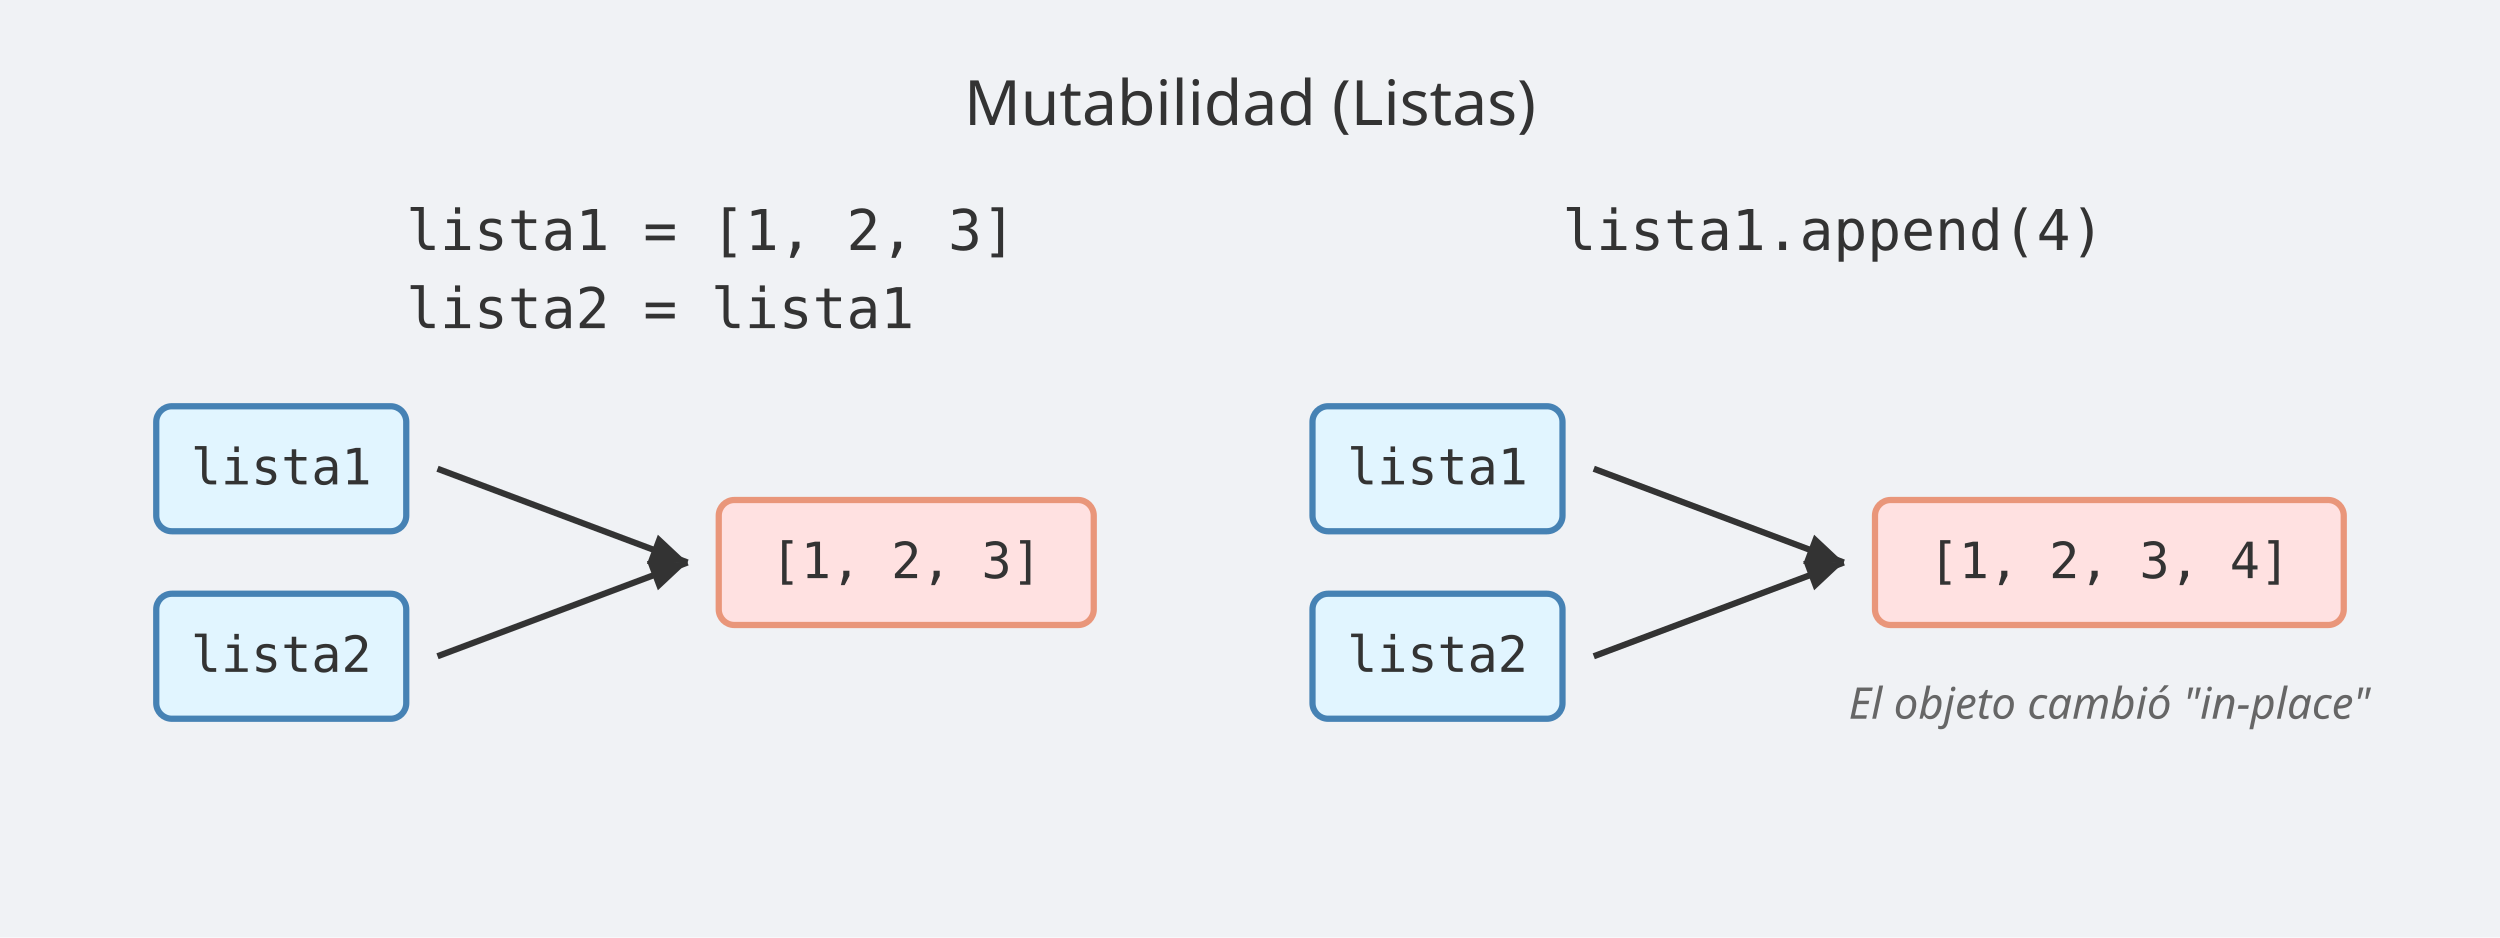
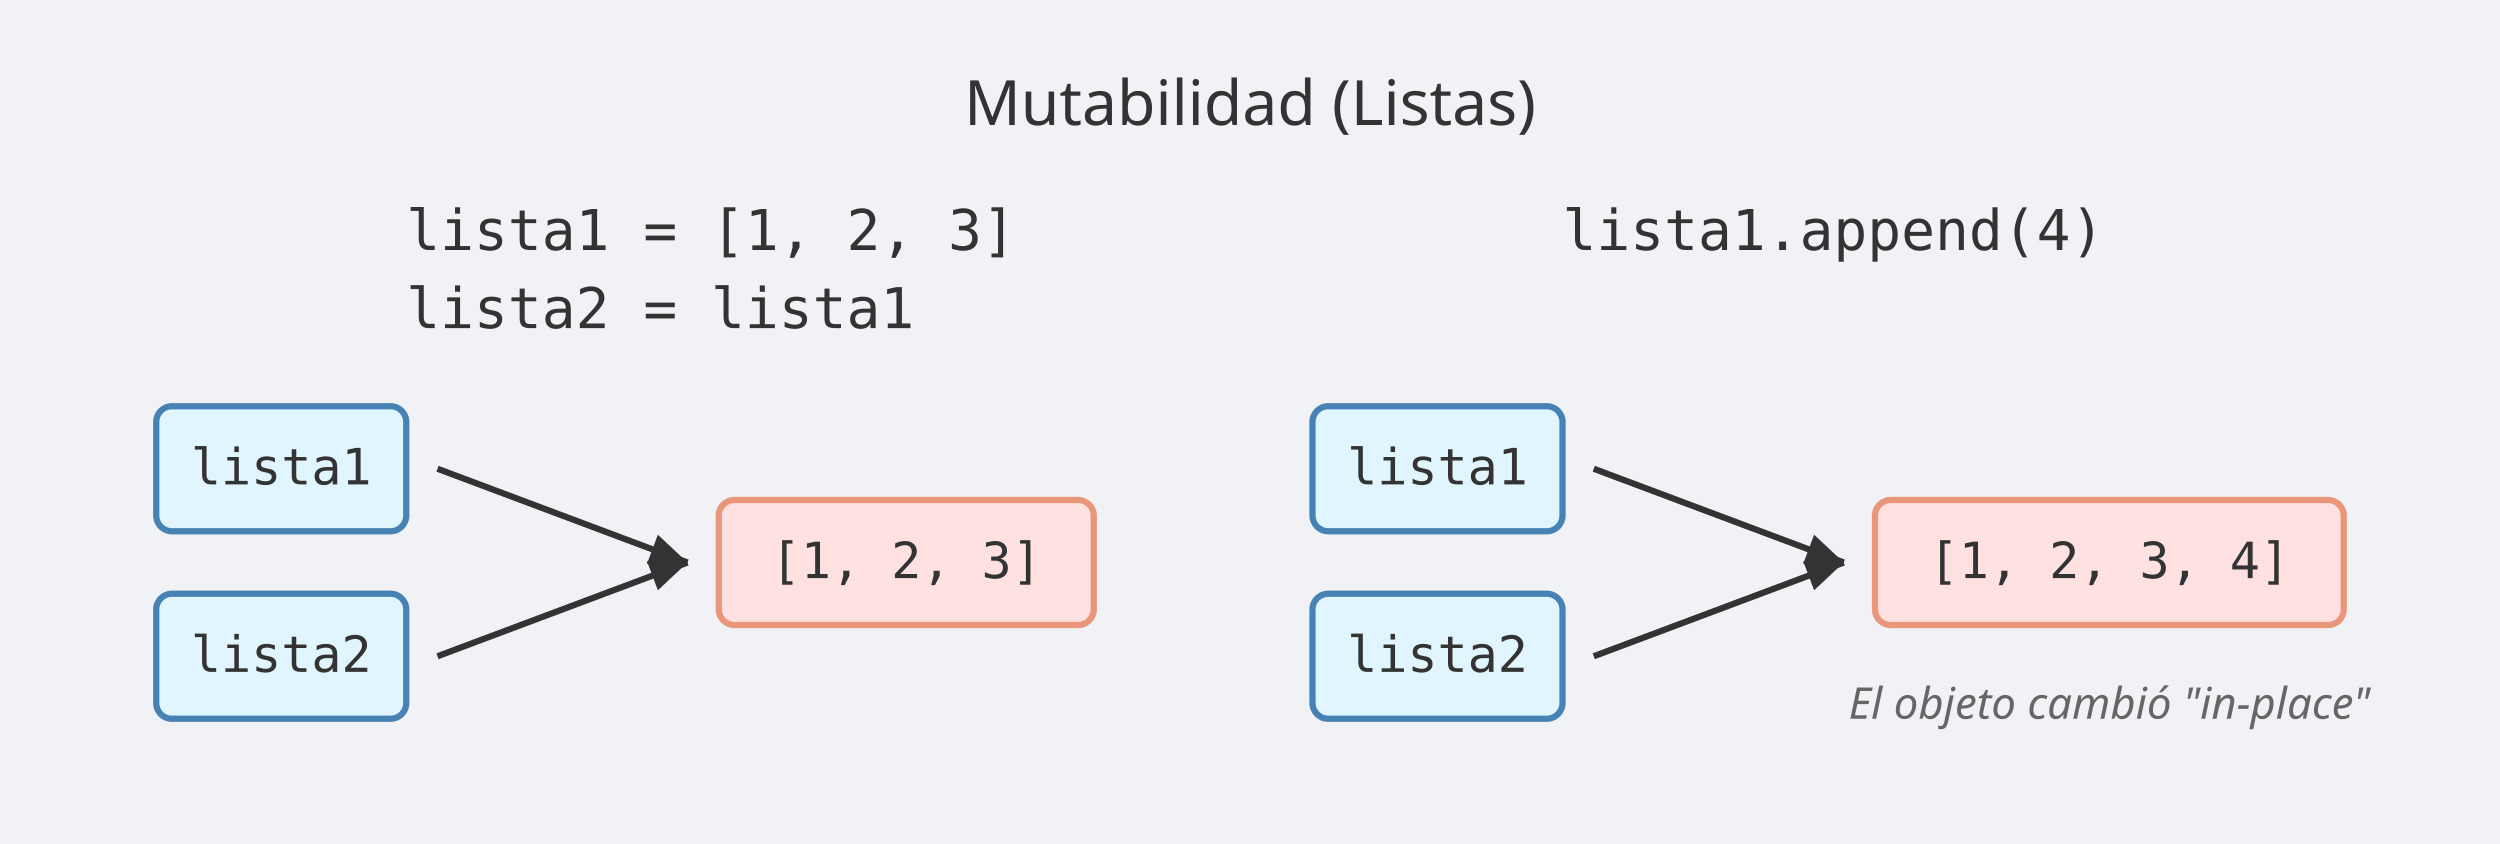
- <svg xmlns="http://www.w3.org/2000/svg" viewBox="0 0 800 300">
+ <svg xmlns="http://www.w3.org/2000/svg" viewBox="0 0 800 270">
  <defs>
    <style>
      .title { font-family: ui-sans-serif, system-ui, sans-serif; font-size: 20px; text-anchor: middle; fill: #333333; }
      .code { font-family: menlo, consola, 'DejaVu Sans Mono'; font-size: 16px; fill: #333333; text-anchor: middle; }
      .code-example { font-family: menlo, consola, 'DejaVu Sans Mono'; font-size: 18px; fill: #333333; text-anchor: start; }
      .variable-node { fill: #e1f5ff; stroke: #4682b4; stroke-width: 2; }
      .value-node { fill: #ffe1e1; stroke: #e9967a; stroke-width: 2; }
      .arrow { stroke: #333333; stroke-width: 2; marker-end: url(#arrowhead); }
      .note { font-family: ui-sans-serif, system-ui, sans-serif; font-size: 14px; fill: #666666; text-anchor: middle; font-style: italic; }
    </style>
    <marker id="arrowhead" markerWidth="6" markerHeight="5" refX="6" refY="2.5" orient="auto">
      <polygon points="0 0, 6 2.5, 0 5" fill="#333333" />
    </marker>
  </defs>
  <rect width="800" height="300" fill="#f0f2f5" />
  <text x="400" y="40" class="title">Mutabilidad (Listas)</text>
  <g transform="translate(30, 100)">
    <text x="100" y="-20" class="code-example">lista1 = [1, 2, 3]</text>
    <text x="100" y="5" class="code-example">lista2 = lista1</text>
    <rect x="20" y="30" width="80" height="40" rx="5" class="variable-node" />
    <text x="60" y="55" class="code">lista1</text>
    <rect x="20" y="90" width="80" height="40" rx="5" class="variable-node" />
    <text x="60" y="115" class="code">lista2</text>
    <path d="M 110 50 L 190 80" class="arrow" />
    <path d="M 110 110 L 190 80" class="arrow" />
    <rect x="200" y="60" width="120" height="40" rx="5" class="value-node" />
    <text x="260" y="85" class="code">[1, 2, 3]</text>
  </g>
  <g transform="translate(400, 100)">
    <text x="100" y="-20" class="code-example">lista1.append(4)</text>
    <rect x="20" y="30" width="80" height="40" rx="5" class="variable-node" />
    <text x="60" y="55" class="code">lista1</text>
    <rect x="20" y="90" width="80" height="40" rx="5" class="variable-node" />
    <text x="60" y="115" class="code">lista2</text>
    <path d="M 110 50 L 190 80" class="arrow" />
    <path d="M 110 110 L 190 80" class="arrow" />
    <rect x="200" y="60" width="150" height="40" rx="5" class="value-node" />
    <text x="275" y="85" class="code">[1, 2, 3, 4]</text>
    <text x="275" y="130" class="note">El objeto cambió "in-place"</text>
  </g>
</svg>
